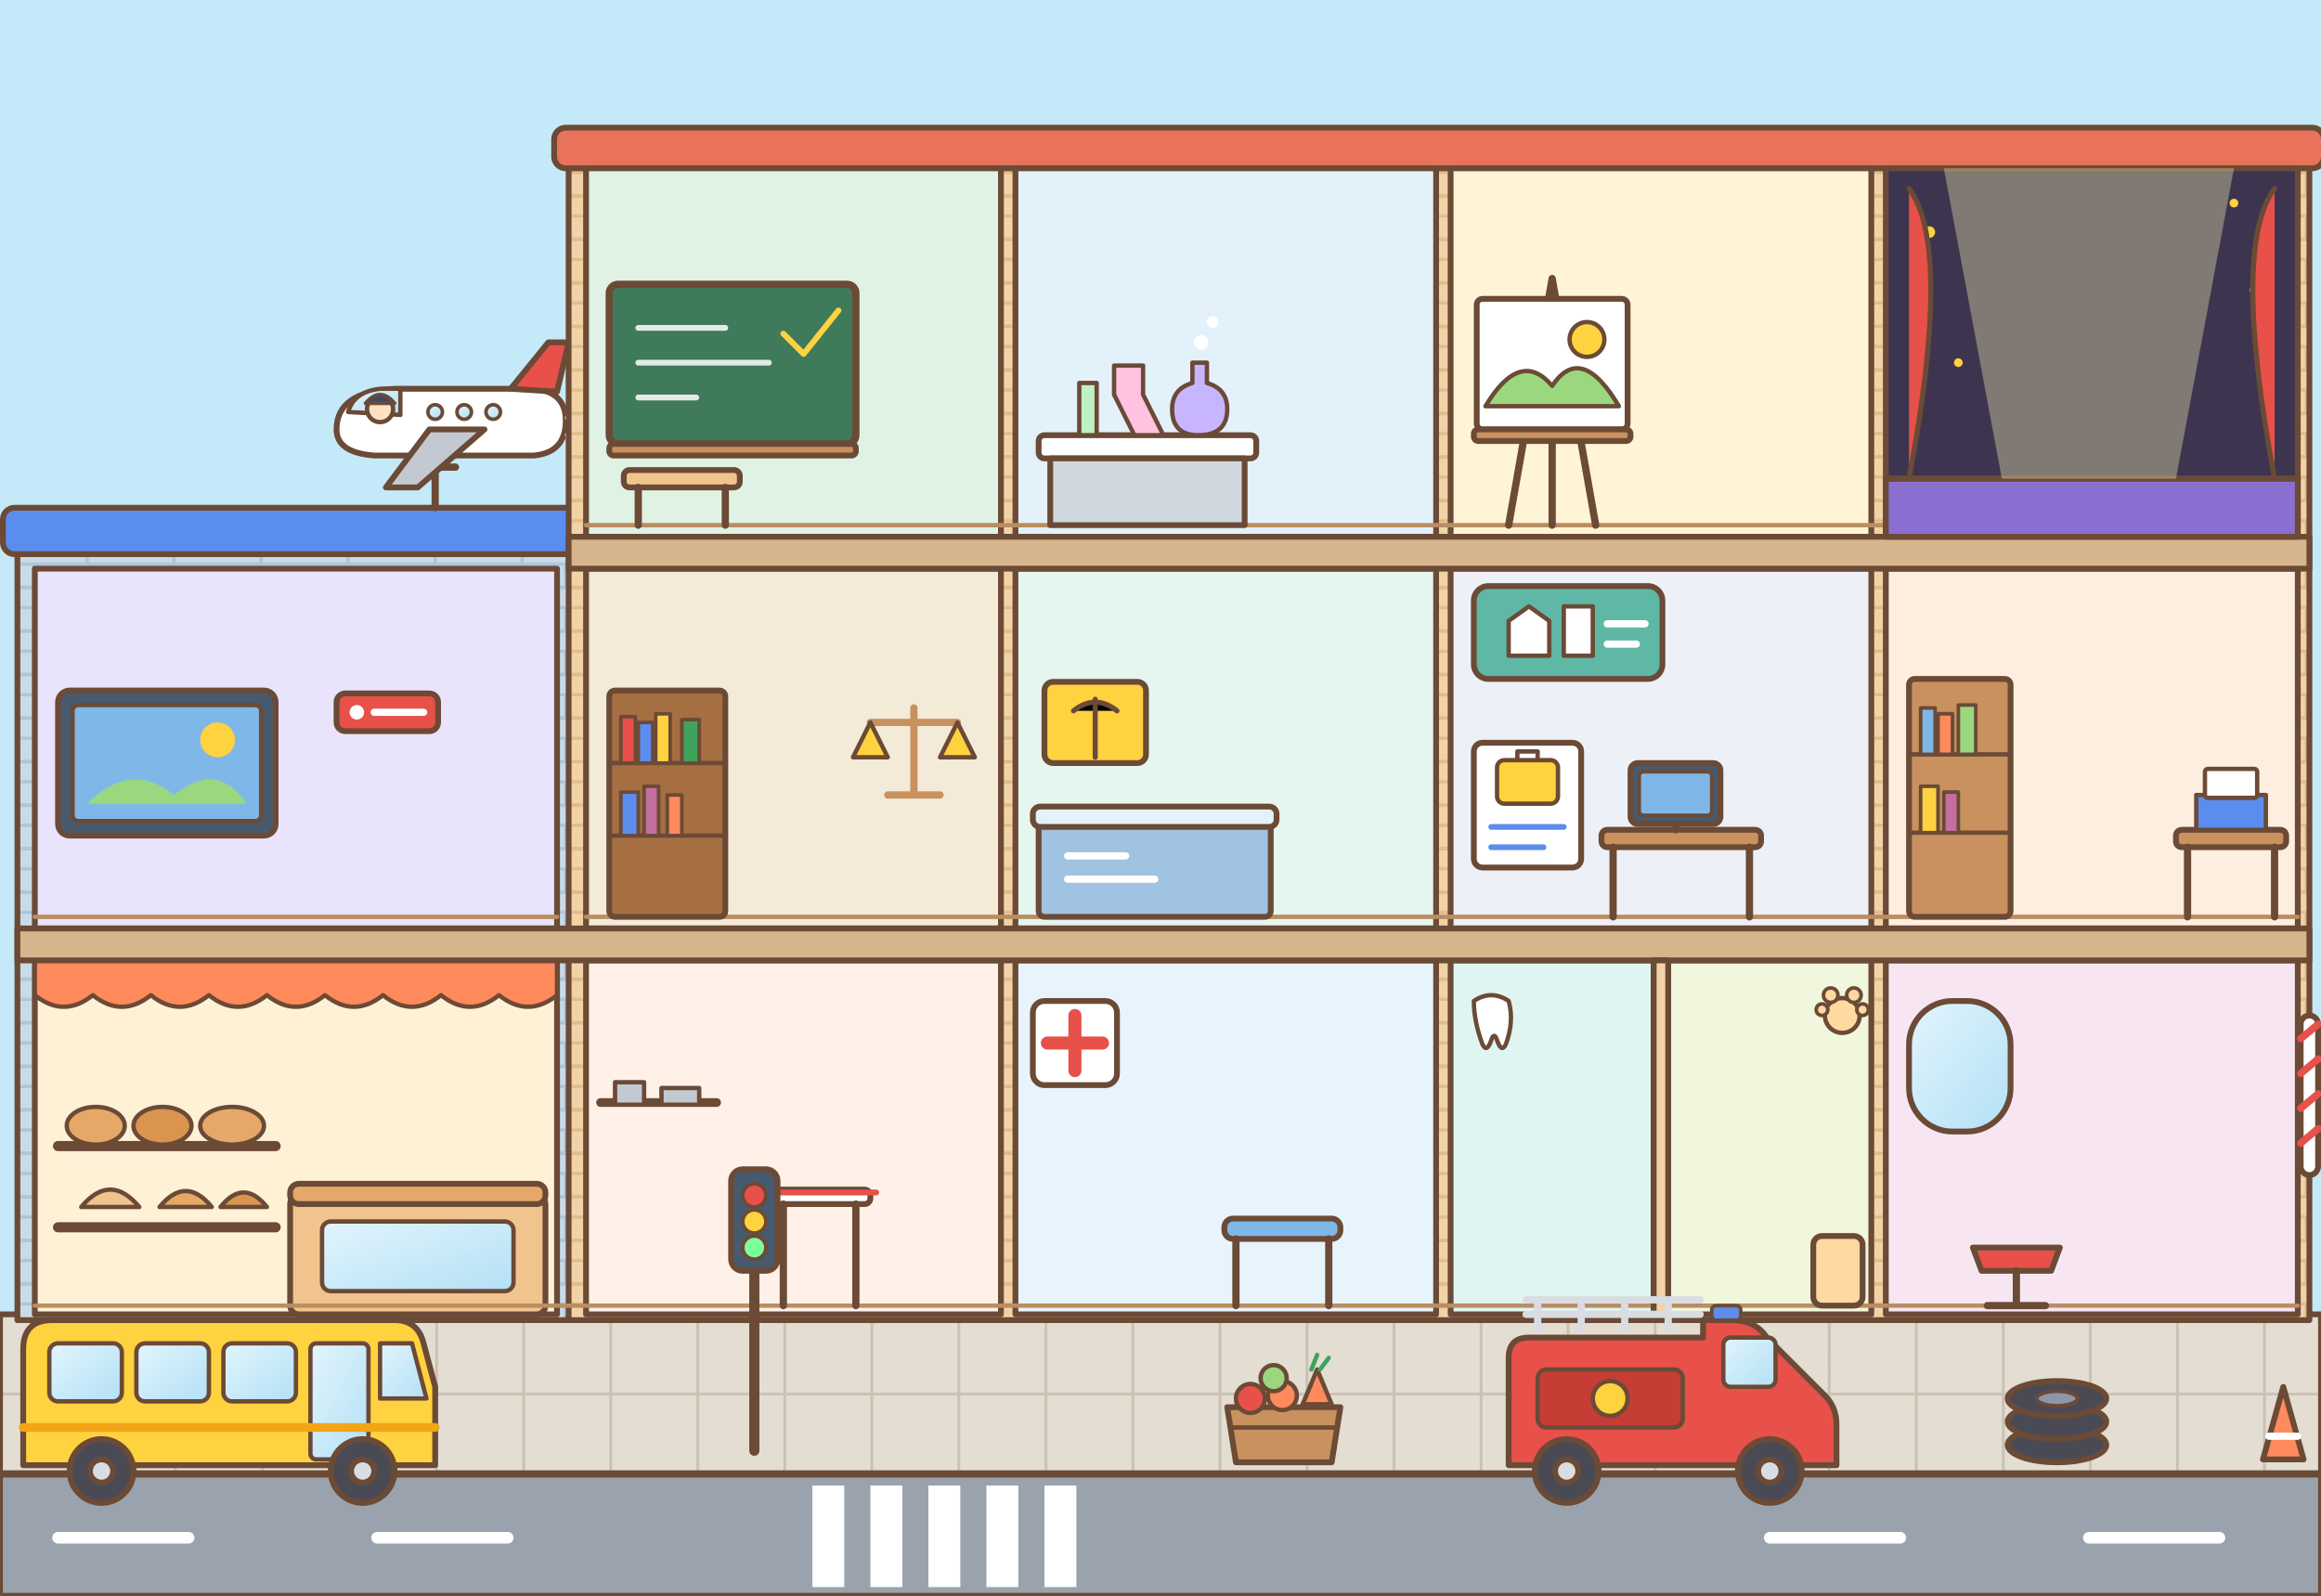
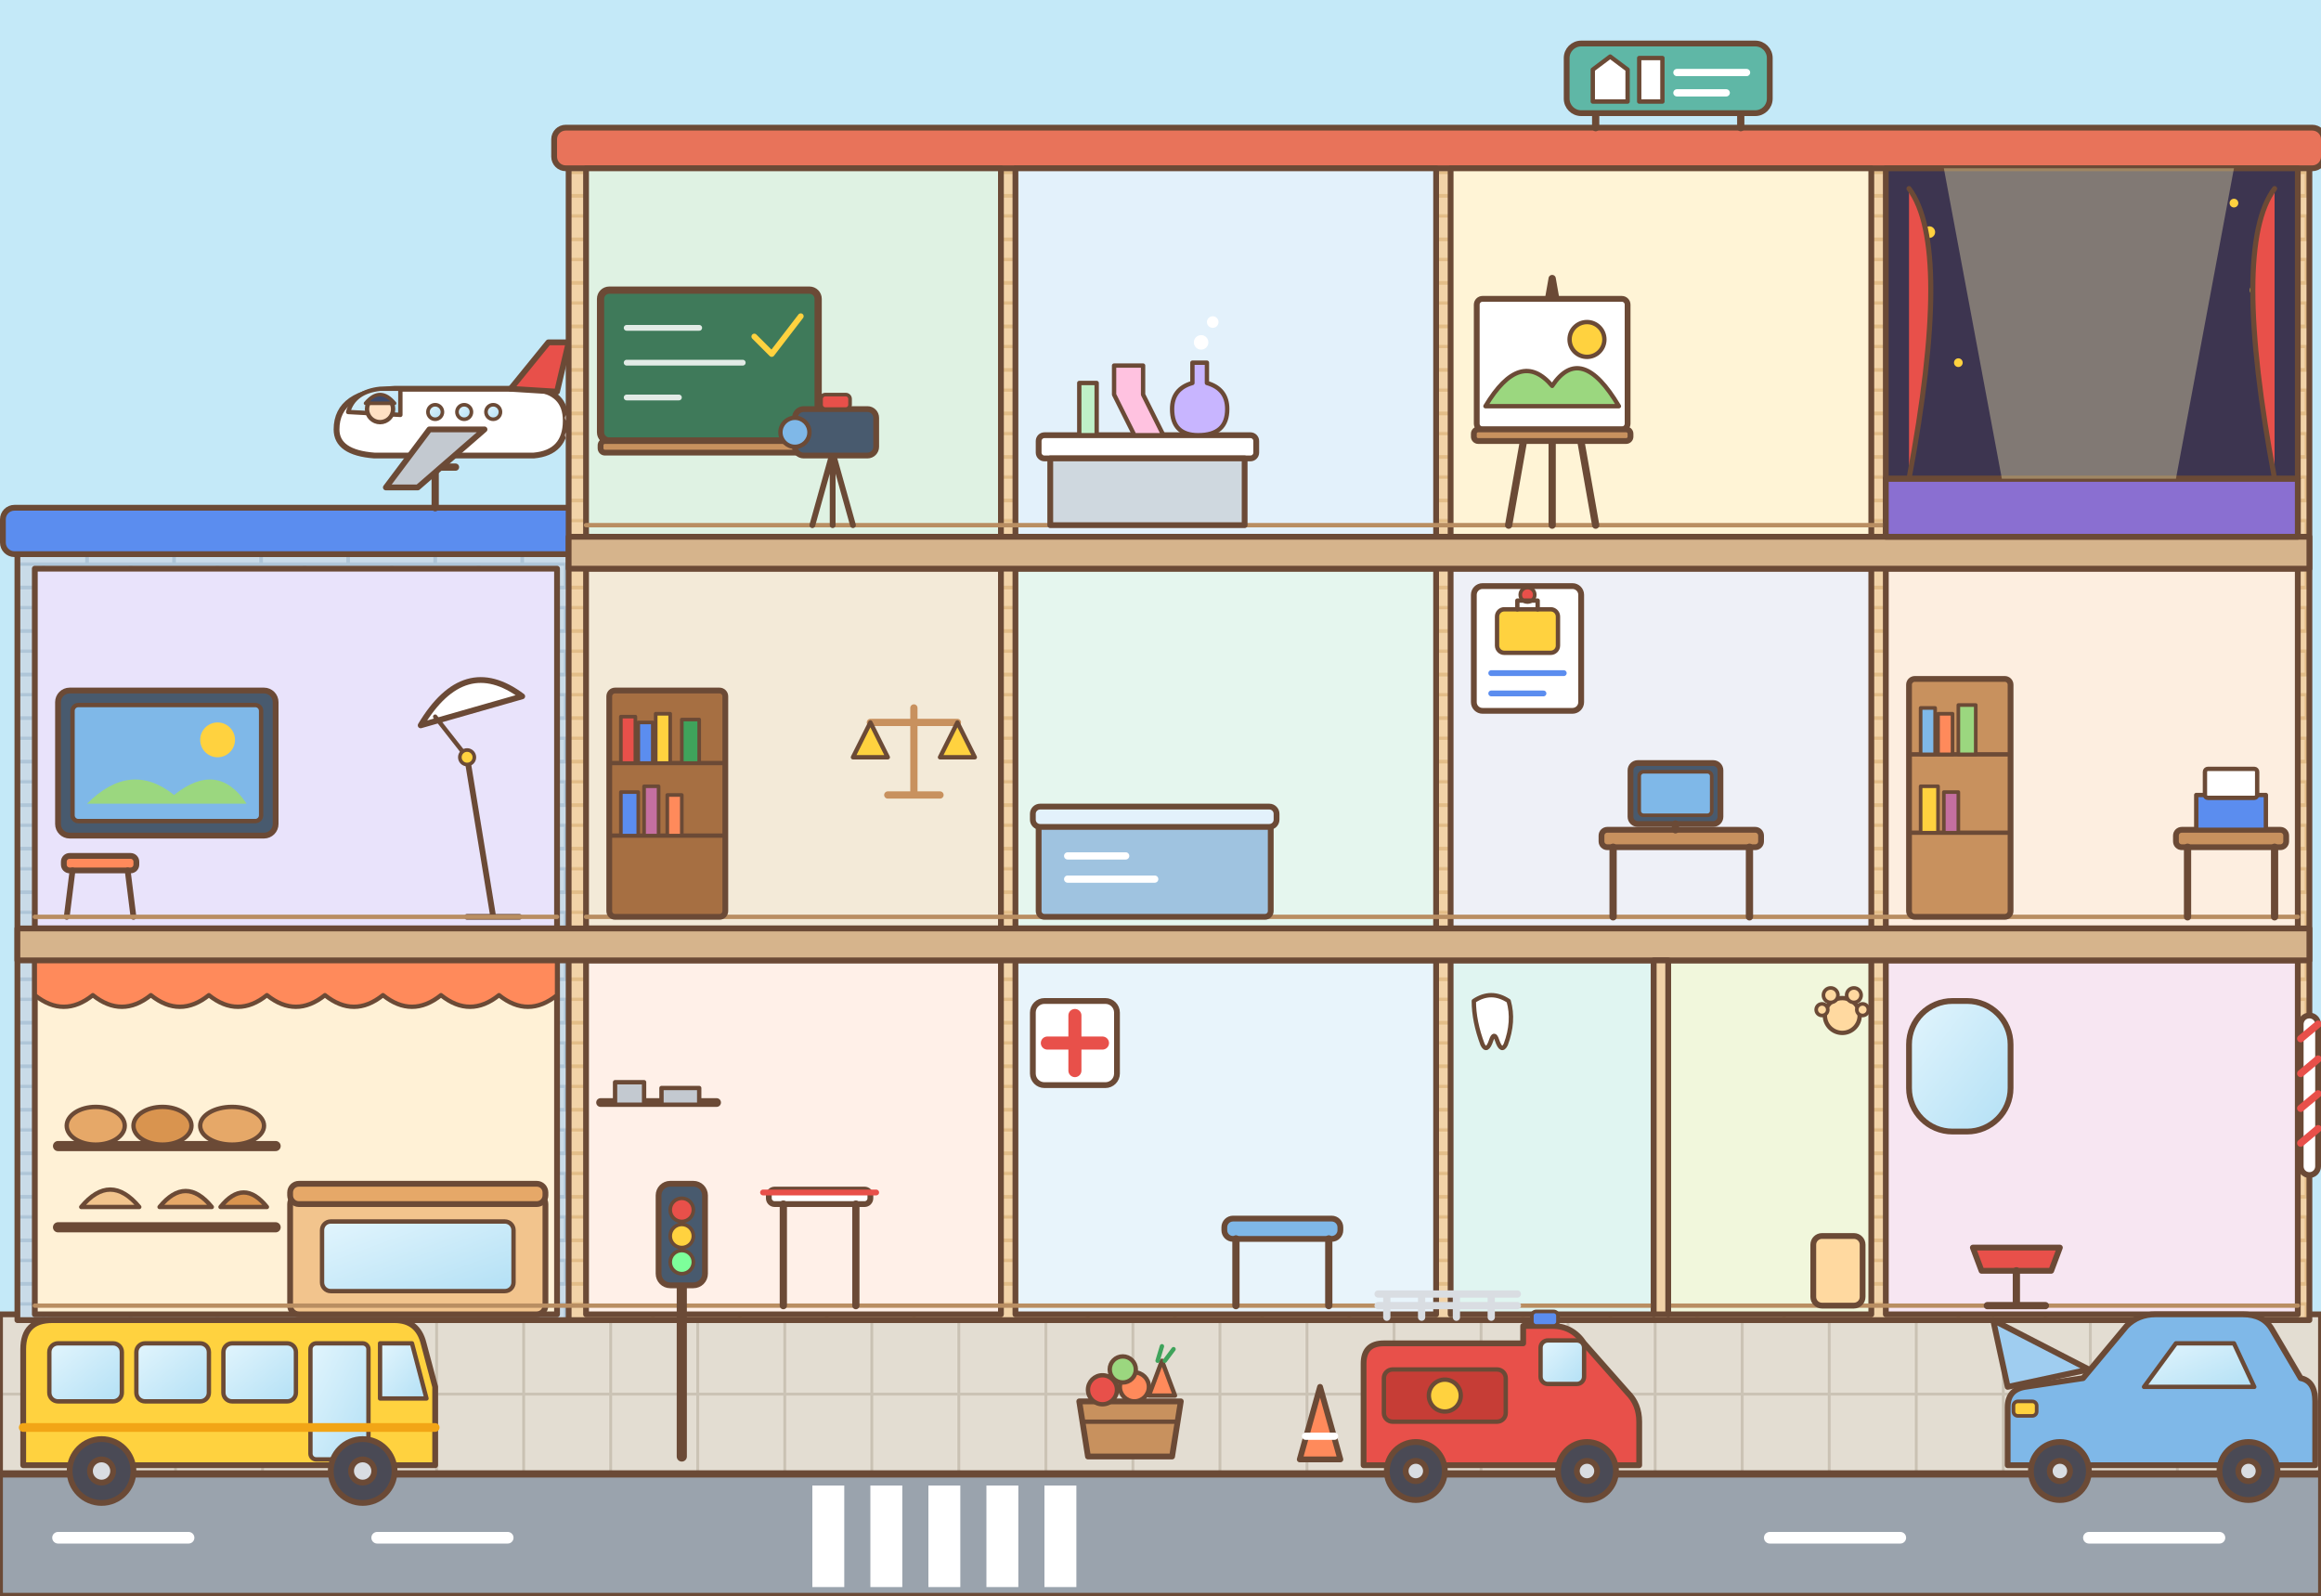
<svg xmlns="http://www.w3.org/2000/svg" viewBox="0 0 1600 1100">
  <defs>
    <pattern id="brick" width="60" height="30" patternUnits="userSpaceOnUse">
      <rect width="60" height="30" fill="#f2d3a8" />
      <path d="M0 29H60M30 0V15M0 15H60M0 15V30M60 15V30" stroke="#e3bd88" stroke-width="2.5" />
    </pattern>
    <pattern id="brick2" width="60" height="30" patternUnits="userSpaceOnUse">
      <rect width="60" height="30" fill="#c9dbe8" />
      <path d="M0 29H60M30 0V15M0 15H60M0 15V30M60 15V30" stroke="#afc6d8" stroke-width="2.5" />
    </pattern>
    <pattern id="floorA" width="40" height="20" patternUnits="userSpaceOnUse">
      <rect width="40" height="20" fill="#e6b27a" />
      <path d="M0 19H40M20 0V20" stroke="#cf9659" stroke-width="2" />
    </pattern>
    <pattern id="walk" width="60" height="60" patternUnits="userSpaceOnUse">
      <rect width="60" height="60" fill="#e3ddd2" />
      <path d="M0 .5H60M.5 0V60" stroke="#cbc3b5" stroke-width="3" />
    </pattern>
    <linearGradient id="glass" x1="0" y1="0" x2="1" y2="1">
      <stop offset="0" stop-color="#e2f5fd" />
      <stop offset="1" stop-color="#b3e0f5" />
    </linearGradient>
  </defs>
  <g stroke="#6b4a36" stroke-width="4" stroke-linejoin="round" stroke-linecap="round">
    <rect width="1600" height="1100" fill="#c4e9f8" stroke="none" />
    <path d="M60 330q16-26 48-18q14-26 50-14q30 2 30 28q-64 12-128 4z" fill="#fff" stroke="none" opacity="0" />
    <rect y="906" width="1600" height="110" fill="url(#walk)" />
    <rect y="1016" width="1600" height="84" fill="#9aa3ad" />
    <path d="M0 1016H1600" stroke-width="5" />
    <path d="M40 1060h90M260 1060h90M1220 1060h90M1440 1060h90" stroke="#fff" stroke-width="8" />
    <g fill="#fff" stroke="none">
      <rect x="560" y="1024" width="22" height="70" />
      <rect x="600" y="1024" width="22" height="70" />
      <rect x="640" y="1024" width="22" height="70" />
      <rect x="680" y="1024" width="22" height="70" />
      <rect x="720" y="1024" width="22" height="70" />
    </g>
    <rect x="12" y="380" width="384" height="530" fill="url(#brick2)" />
    <rect x="2" y="350" width="400" height="32" rx="8" fill="#5b8def" />
    <path d="M300 350V290M280 306h40M286 322h28" stroke-width="5" />
    <circle cx="300" cy="286" r="7" fill="#e8504a" />
    <g>
      <path d="M232 296q0-26 40-28h96q22 2 22 22q0 22-22 24h-110q-26-2-26-18z" fill="#fff" />
      <path d="M352 268l26-32h14l-8 34z" fill="#e8504a" />
      <path d="M296 296l-30 40h22l46-40z" fill="#c3c9d0" />
      <path d="M240 284q4-14 22-16h14v18z" fill="url(#glass)" stroke-width="3" />
      <circle cx="262" cy="282" r="9" fill="#ffe0c4" stroke-width="3" />
      <path d="M252 278q10-12 20 0z" fill="#3d4a6b" stroke-width="2.5" />
      <circle cx="300" cy="284" r="5" fill="url(#glass)" stroke-width="2.5" />
      <circle cx="320" cy="284" r="5" fill="url(#glass)" stroke-width="2.5" />
      <circle cx="340" cy="284" r="5" fill="url(#glass)" stroke-width="2.5" />
      <path d="M392 288q24 0 40-6M392 300q20 4 34 2" fill="none" stroke="#fff" stroke-width="5" />
    </g>
    <rect x="24" y="392" width="360" height="248" fill="#e9e3fb" />
    <rect x="40" y="476" width="150" height="100" rx="8" fill="#485a6e" />
    <rect x="50" y="486" width="130" height="80" rx="4" fill="#7fb8e8" stroke-width="3" />
    <path d="M60 554q30-30 60-6q30-24 50 6z" fill="#9bd77f" stroke="none" />
    <circle cx="150" cy="510" r="12" fill="#ffd23f" stroke="none" />
-     <rect x="232" y="478" width="70" height="26" rx="6" fill="#e8504a" />
-     <circle cx="246" cy="491" r="5" fill="#fff" stroke="none" />
-     <path d="M258 491h34" stroke="#fff" stroke-width="5" />
+     <path d="M340 632l-18-110M340 632l18 0M322 632h36" stroke-width="4" />
+     <path d="M290 500q30-50 70-20z" fill="#fff" />
+     <path d="M300 494l22 28" stroke-width="3" />
+     <circle cx="322" cy="522" r="5" fill="#ffd23f" stroke-width="2.5" />
+     <rect x="44" y="590" width="50" height="10" rx="4" fill="#ff8a5b" />
+     <path d="M50 600l-4 32M88 600l4 32" stroke-width="4" />
    <rect x="24" y="662" width="360" height="244" fill="#fff1d6" />
    <path d="M24 662h360v24q-20 16-40 0q-20 16-40 0q-20 16-40 0q-20 16-40 0q-20 16-40 0q-20 16-40 0q-20 16-40 0q-20 16-40 0q-20 16-40 0z" fill="#ff8a5b" stroke-width="3" />
    <path d="M40 790H190M40 846H190" stroke-width="7" />
    <g stroke-width="3">
      <ellipse cx="66" cy="776" rx="20" ry="13" fill="#e6a868" />
      <ellipse cx="112" cy="776" rx="20" ry="13" fill="#d9944f" />
      <ellipse cx="160" cy="776" rx="22" ry="13" fill="#e6a868" />
      <path d="M56 832q20-24 40 0z" fill="#f2c48d" />
      <path d="M110 832q18-22 36 0z" fill="#e6a868" />
      <path d="M152 832q16-20 32 0z" fill="#d9944f" />
    </g>
    <rect x="200" y="824" width="176" height="82" rx="6" fill="#f2c48d" />
    <rect x="200" y="816" width="176" height="14" rx="6" fill="#e6a868" />
    <rect x="222" y="842" width="132" height="48" rx="6" fill="url(#glass)" stroke-width="3" />
    <rect x="392" y="104" width="1200" height="806" fill="url(#brick)" />
    <rect x="382" y="88" width="1220" height="28" rx="8" fill="#e8735a" />
+     <path d="M1100 88V76M1200 88V76" stroke-width="5" />
+     <rect x="1080" y="30" width="140" height="48" rx="10" fill="#5fb7a6" />
+     <path d="M1098 70v-22l12-9l12 9v22zM1130 70v-30h16v30z" fill="#fff" stroke-width="3" />
+     <path d="M1156 50h48M1156 64h34" stroke="#fff" stroke-width="5" />
    <rect x="404" y="116" width="286" height="254" fill="#dff2e3" />
    <rect x="700" y="116" width="290" height="254" fill="#e3f1fb" />
    <rect x="1000" y="116" width="290" height="254" fill="#fff4d6" />
    <rect x="1300" y="116" width="284" height="254" fill="#3d3550" />
    <rect x="404" y="392" width="286" height="248" fill="#f3ead8" />
    <rect x="700" y="392" width="290" height="248" fill="#e5f6ee" />
    <rect x="1000" y="392" width="290" height="248" fill="#eef0f7" />
    <rect x="1300" y="392" width="284" height="248" fill="#fdeee0" />
    <rect x="404" y="662" width="286" height="244" fill="#fff0e8" />
    <rect x="700" y="662" width="290" height="244" fill="#e8f4fb" />
    <rect x="1000" y="662" width="140" height="244" fill="#e0f5f1" />
    <rect x="1150" y="662" width="140" height="244" fill="#f1f7dc" />
    <rect x="1300" y="662" width="284" height="244" fill="#f7e6f2" />
    <rect x="392" y="370" width="1200" height="22" fill="#d6b48c" />
    <rect x="12" y="640" width="1580" height="22" fill="#d6b48c" />
    <path d="M404 362H1584M404 632H1584M24 632H384M24 900H1584" stroke="#b98e62" stroke-width="3" />
-     <rect x="420" y="196" width="170" height="110" rx="6" fill="#3f7a5a" stroke-width="5" />
-     <path d="M440 226h60M440 250h90M440 274h40" stroke="#fff" stroke-width="4" opacity=".85" />
-     <path d="M540 230l14 14l24-30" fill="none" stroke="#ffd23f" stroke-width="4" />
-     <rect x="420" y="306" width="170" height="8" rx="3" fill="#c8915e" />
-     <rect x="430" y="324" width="80" height="12" rx="4" fill="#f2c48d" />
-     <path d="M440 336v26M500 336v26" stroke-width="5" />
+     <rect x="414" y="200" width="150" height="104" rx="6" fill="#3f7a5a" stroke-width="5" />
+     <path d="M432 226h50M432 250h80M432 274h36" stroke="#fff" stroke-width="4" opacity=".85" />
+     <path d="M520 232l12 12l20-26" fill="none" stroke="#ffd23f" stroke-width="4" />
+     <rect x="414" y="304" width="150" height="8" rx="3" fill="#c8915e" />
+     <path d="M560 362l14-50l14 50M574 312v50" fill="none" stroke-width="4" />
+     <rect x="548" y="282" width="56" height="32" rx="6" fill="#485a6e" />
+     <circle cx="548" cy="298" r="10" fill="#7fb8e8" stroke-width="3" />
+     <rect x="566" y="272" width="20" height="10" rx="3" fill="#e8504a" stroke-width="2.5" />
    <rect x="716" y="300" width="150" height="16" rx="4" fill="#fff" />
    <rect x="724" y="316" width="134" height="46" fill="#cfd8df" />
    <path d="M744 300v-36h12v36zM744 264h12" fill="#bff0c8" stroke-width="3" />
    <path d="M782 300l-14-28v-20h20v20l14 28z" fill="#ffc2e0" stroke-width="3" />
    <path d="M826 300q-18 0-18-18q0-14 14-18v-14h10v14q14 4 14 18q0 18-20 18z" fill="#c8b5ff" stroke-width="3" />
    <circle cx="828" cy="236" r="5" fill="#fff" stroke="none" />
    <circle cx="836" cy="222" r="4" fill="#fff" stroke="none" />
    <path d="M1040 362l30-170l30 170M1070 192v170" fill="none" stroke-width="5" />
    <rect x="1018" y="206" width="104" height="90" rx="4" fill="#fff" />
    <path d="M1024 280q24-40 46-14q20-30 46 14z" fill="#9bd77f" stroke-width="3" />
    <circle cx="1094" cy="234" r="12" fill="#ffd23f" stroke-width="3" />
    <rect x="1016" y="296" width="108" height="8" rx="3" fill="#c8915e" />
    <rect x="1300" y="330" width="284" height="40" fill="#8a6fd1" />
    <path d="M1300 330H1584" stroke-width="4" />
    <path d="M1340 116l40 214h120l40-214z" fill="#fff6b8" opacity=".35" stroke="none" />
    <g fill="#ffd23f" stroke="none">
      <circle cx="1330" cy="160" r="4" />
      <circle cx="1556" cy="200" r="5" />
      <circle cx="1350" cy="250" r="3" />
      <circle cx="1540" cy="140" r="3" />
    </g>
    <path d="M1316 130q30 40 0 200M1568 130q-30 40 0 200" fill="#e8504a" stroke-width="3.5" />
    <rect x="420" y="476" width="80" height="156" rx="4" fill="#a66f42" />
    <path d="M420 526h80M420 576h80" stroke-width="3" />
    <g stroke-width="2.5">
      <rect x="428" y="494" width="10" height="32" fill="#e8504a" />
      <rect x="440" y="498" width="10" height="28" fill="#5b8def" />
      <rect x="452" y="492" width="10" height="34" fill="#ffd23f" />
      <rect x="470" y="496" width="12" height="30" fill="#3fa35b" />
      <rect x="428" y="546" width="12" height="30" fill="#5b8def" />
      <rect x="444" y="542" width="10" height="34" fill="#c56fa0" />
      <rect x="460" y="548" width="10" height="28" fill="#ff8a5b" />
    </g>
    <path d="M630 488v60M600 498h60M612 548h36" stroke="#c8915e" stroke-width="5" />
    <path d="M600 498l-12 24h24zM660 498l-12 24h24z" fill="#ffd23f" stroke-width="3" />
    <rect x="716" y="566" width="160" height="66" rx="4" fill="#9fc3e0" />
    <rect x="712" y="556" width="168" height="14" rx="5" fill="#e3f1fb" />
    <path d="M736 590h40M736 606h60" stroke="#fff" stroke-width="5" />
-     <rect x="720" y="470" width="70" height="56" rx="6" fill="#ffd23f" />
-     <path d="M740 490q15-12 30 0M755 482v40" stroke-width="3.5" />
-     <rect x="1016" y="404" width="130" height="64" rx="10" fill="#5fb7a6" />
-     <path d="M1040 452v-24l14-10l14 10v24zM1078 452v-34h20v34z" fill="#fff" stroke-width="3" />
-     <path d="M1108 430h26M1108 444h20" stroke="#fff" stroke-width="5" />
-     <rect x="1016" y="512" width="74" height="86" rx="6" fill="#fff" />
-     <rect x="1032" y="524" width="42" height="30" rx="5" fill="#ffd23f" stroke-width="3" />
-     <path d="M1046 524v-6h14v6" fill="none" stroke-width="3" />
-     <path d="M1028 570h50M1028 584h36" stroke="#5b8def" stroke-width="4" />
+     <rect x="1016" y="404" width="74" height="86" rx="6" fill="#fff" />
+     <circle cx="1053" cy="410" r="5" fill="#e8504a" stroke-width="2.5" />
+     <rect x="1032" y="420" width="42" height="30" rx="5" fill="#ffd23f" stroke-width="3" />
+     <path d="M1046 420v-6h14v6" fill="none" stroke-width="3" />
+     <path d="M1028 464h50M1028 478h36" stroke="#5b8def" stroke-width="4" />
    <rect x="1104" y="572" width="110" height="12" rx="4" fill="#c8915e" />
    <path d="M1112 584v48M1206 584v48" stroke-width="5" />
    <rect x="1124" y="526" width="62" height="42" rx="5" fill="#485a6e" />
    <rect x="1130" y="532" width="50" height="30" rx="3" fill="#7fb8e8" stroke-width="2.5" />
    <path d="M1155 568v4" stroke-width="5" />
    <rect x="1316" y="468" width="70" height="164" rx="4" fill="#c8915e" />
    <path d="M1316 520h70M1316 574h70" stroke-width="3" />
    <g stroke-width="2.5">
      <rect x="1324" y="488" width="10" height="32" fill="#7fb8e8" />
      <rect x="1336" y="492" width="10" height="28" fill="#ff8a5b" />
      <rect x="1350" y="486" width="12" height="34" fill="#9bd77f" />
      <rect x="1324" y="542" width="12" height="32" fill="#ffd23f" />
      <rect x="1340" y="546" width="10" height="28" fill="#c56fa0" />
    </g>
    <rect x="1500" y="572" width="76" height="12" rx="4" fill="#c8915e" />
    <path d="M1508 584v48M1568 584v48" stroke-width="5" />
    <path d="M1514 572v-24h48v24z" fill="#5b8def" stroke-width="3" />
    <rect x="1520" y="530" width="36" height="20" rx="2" fill="#fff" stroke-width="3" />
-     <rect x="420" y="740" width="70" height="40" rx="4" fill="url(#steel)" opacity="0" />
    <path d="M414 760h80" stroke-width="6" />
    <path d="M424 760v-14h20v14M456 760v-10h26v10" fill="#c3c9d0" stroke-width="3" />
    <rect x="530" y="820" width="70" height="10" rx="4" fill="#fff" />
    <path d="M540 830v70M590 830v70" stroke-width="5" />
    <path d="M526 822h78" stroke="#e8504a" stroke-width="4" />
    <circle cx="560" cy="700" r="0" fill="none" />
    <rect x="712" y="690" width="58" height="58" rx="8" fill="#fff" />
    <path d="M741 700v38M722 719h38" stroke="#e8504a" stroke-width="9" />
    <rect x="844" y="840" width="80" height="14" rx="6" fill="#7fb8e8" />
    <path d="M852 854v46M916 854v46" stroke-width="5" />
    <rect x="1140" y="662" width="10" height="244" fill="#f2d3a8" />
    <path d="M1016 690q12-8 24 0q4 14-2 30q-3 6-6-3q-2-6-4 0q-3 9-6 3q-6-16-6-30z" fill="#fff" stroke-width="3" />
    <rect x="1250" y="852" width="34" height="48" rx="6" fill="#ffd9a0" />
    <path d="M1170 700l6-10l6 10l6-10l6 10" fill="none" stroke="#8a6fd1" stroke-width="0" />
    <circle cx="1270" cy="700" r="12" fill="#ffd9a0" stroke-width="3" />
    <circle cx="1262" cy="686" r="5" fill="#ffd9a0" stroke-width="2.5" />
    <circle cx="1278" cy="686" r="5" fill="#ffd9a0" stroke-width="2.5" />
    <circle cx="1256" cy="696" r="4" fill="#ffd9a0" stroke-width="2.5" />
    <circle cx="1284" cy="696" r="4" fill="#ffd9a0" stroke-width="2.5" />
    <rect x="1316" y="690" width="70" height="90" rx="30" fill="url(#glass)" />
    <path d="M1340 830h100v20h-100z" fill="#e8504a" opacity="0" />
    <path d="M1360 860h60l-6 16h-48z" fill="#e8504a" />
    <path d="M1390 876v24M1370 900h40" stroke-width="5" />
    <rect x="1586" y="700" width="12" height="110" rx="6" fill="#fff" />
    <path d="M1586 716l12-10M1586 740l12-10M1586 764l12-10M1586 788l12-10" stroke="#e8504a" stroke-width="5" />
    <g>
      <path d="M16 1010V930q0-20 20-20h236q16 0 20 16l8 30v54z" fill="#ffd23f" />
      <rect x="34" y="926" width="50" height="40" rx="6" fill="url(#glass)" stroke-width="3" />
      <rect x="94" y="926" width="50" height="40" rx="6" fill="url(#glass)" stroke-width="3" />
      <rect x="154" y="926" width="50" height="40" rx="6" fill="url(#glass)" stroke-width="3" />
      <rect x="214" y="926" width="40" height="80" rx="4" fill="url(#glass)" stroke-width="3" />
      <path d="M262 926h22l10 38h-32z" fill="url(#glass)" stroke-width="3" />
      <path d="M16 984H300" stroke="#f2a516" stroke-width="6" />
      <circle cx="70" cy="1014" r="22" fill="#4a4a55" />
      <circle cx="70" cy="1014" r="8" fill="#d9dde2" />
      <circle cx="250" cy="1014" r="22" fill="#4a4a55" />
      <circle cx="250" cy="1014" r="8" fill="#d9dde2" />
    </g>
-     <path d="M520 1000V860" stroke-width="7" />
-     <rect x="504" y="806" width="32" height="70" rx="8" fill="#485a6e" />
-     <circle cx="520" cy="824" r="8" fill="#e8504a" stroke-width="2.5" />
-     <circle cx="520" cy="842" r="8" fill="#ffd23f" stroke-width="2.5" />
-     <circle cx="520" cy="860" r="8" fill="#7dff9a" stroke-width="2.5" />
-     <path d="M846 970h78l-6 38h-66z" fill="#c8915e" />
-     <path d="M850 984h70" stroke-width="3" />
+     <path d="M470 1004V870" stroke-width="7" />
+     <rect x="454" y="816" width="32" height="70" rx="8" fill="#485a6e" />
+     <circle cx="470" cy="834" r="8" fill="#e8504a" stroke-width="2.5" />
+     <circle cx="470" cy="852" r="8" fill="#ffd23f" stroke-width="2.5" />
+     <circle cx="470" cy="870" r="8" fill="#7dff9a" stroke-width="2.5" />
+     <path d="M744 966h70l-6 38h-58z" fill="#c8915e" />
+     <path d="M748 980h62" stroke-width="3" />
    <g stroke-width="3">
-       <circle cx="862" cy="964" r="10" fill="#e8504a" />
-       <circle cx="884" cy="962" r="10" fill="#ff8a5b" />
-       <path d="M898 968l10-24l10 24z" fill="#ff8a5b" />
-       <path d="M904 944l4-10M910 944l6-8" stroke="#3fa35b" />
-       <circle cx="878" cy="950" r="9" fill="#9bd77f" />
-     </g>
-     <g>
-       <path d="M1040 1010v-74q0-14 14-14h120v-12h20q16 0 24 12l40 40q8 8 8 20v28z" fill="#e8504a" />
-       <rect x="1188" y="922" width="36" height="34" rx="5" fill="url(#glass)" stroke-width="3" />
-       <path d="M1052 906h120M1060 896v20M1090 896v20M1120 896v20M1150 896v20M1052 896h120" stroke="#d9dde2" stroke-width="5" />
-       <rect x="1060" y="944" width="100" height="40" rx="6" fill="#c63d36" stroke-width="3" />
-       <circle cx="1110" cy="964" r="12" fill="#ffd23f" stroke-width="3" />
-       <rect x="1180" y="900" width="20" height="10" rx="3" fill="#5b8def" stroke-width="2.5" />
-       <circle cx="1080" cy="1014" r="22" fill="#4a4a55" />
-       <circle cx="1080" cy="1014" r="8" fill="#d9dde2" />
-       <circle cx="1220" cy="1014" r="22" fill="#4a4a55" />
-       <circle cx="1220" cy="1014" r="8" fill="#d9dde2" />
-     </g>
-     <g>
-       <ellipse cx="1418" cy="996" rx="34" ry="12" fill="#4a4a55" />
-       <ellipse cx="1418" cy="980" rx="34" ry="12" fill="#4a4a55" />
-       <ellipse cx="1418" cy="964" rx="34" ry="12" fill="#4a4a55" />
-       <ellipse cx="1418" cy="964" rx="14" ry="5" fill="#8c97ab" stroke-width="2.5" />
-     </g>
-     <path d="M1560 1006l14-50l14 50z" fill="#ff8a5b" />
-     <path d="M1564 990h20" stroke="#fff" stroke-width="5" />
+       <circle cx="760" cy="958" r="10" fill="#e8504a" />
+       <circle cx="782" cy="956" r="10" fill="#ff8a5b" />
+       <path d="M792 962l9-24l9 24z" fill="#ff8a5b" />
+       <path d="M798 938l3-10M803 938l6-8" stroke="#3fa35b" />
+       <circle cx="774" cy="944" r="9" fill="#9bd77f" />
+     </g>
+     <path d="M896 1006l14-50l14 50z" fill="#ff8a5b" />
+     <path d="M900 990h20" stroke="#fff" stroke-width="5" />
+     <g>
+       <path d="M940 1010v-70q0-14 14-14h96v-12h20q14 0 22 12l30 34q8 8 8 20v30z" fill="#e8504a" />
+       <rect x="1062" y="924" width="30" height="30" rx="5" fill="url(#glass)" stroke-width="3" />
+       <path d="M950 900h96M956 892v16M980 892v16M1004 892v16M1028 892v16M950 892h96" stroke="#d9dde2" stroke-width="5" />
+       <rect x="954" y="944" width="84" height="36" rx="6" fill="#c63d36" stroke-width="3" />
+       <circle cx="996" cy="962" r="11" fill="#ffd23f" stroke-width="3" />
+       <rect x="1056" y="904" width="18" height="10" rx="3" fill="#5b8def" stroke-width="2.5" />
+       <circle cx="976" cy="1014" r="20" fill="#4a4a55" />
+       <circle cx="976" cy="1014" r="7" fill="#d9dde2" />
+       <circle cx="1094" cy="1014" r="20" fill="#4a4a55" />
+       <circle cx="1094" cy="1014" r="7" fill="#d9dde2" />
+     </g>
+     <g>
+       <path d="M1384 1010v-40q0-12 12-14l40-6l30-36q8-8 20-8h60q14 0 20 10l20 34q10 2 10 16v44z" fill="#7fb8e8" />
+       <path d="M1478 956l22-30h40l14 30z" fill="url(#glass)" stroke-width="3" />
+       <path d="M1384 956l-10-46l66 34z" fill="#9fcdf0" />
+       <circle cx="1420" cy="1014" r="20" fill="#4a4a55" />
+       <circle cx="1420" cy="1014" r="7" fill="#d9dde2" />
+       <circle cx="1550" cy="1014" r="20" fill="#4a4a55" />
+       <circle cx="1550" cy="1014" r="7" fill="#d9dde2" />
+       <rect x="1388" y="966" width="16" height="10" rx="3" fill="#ffd23f" stroke-width="2.5" />
+     </g>
  </g>
</svg>
